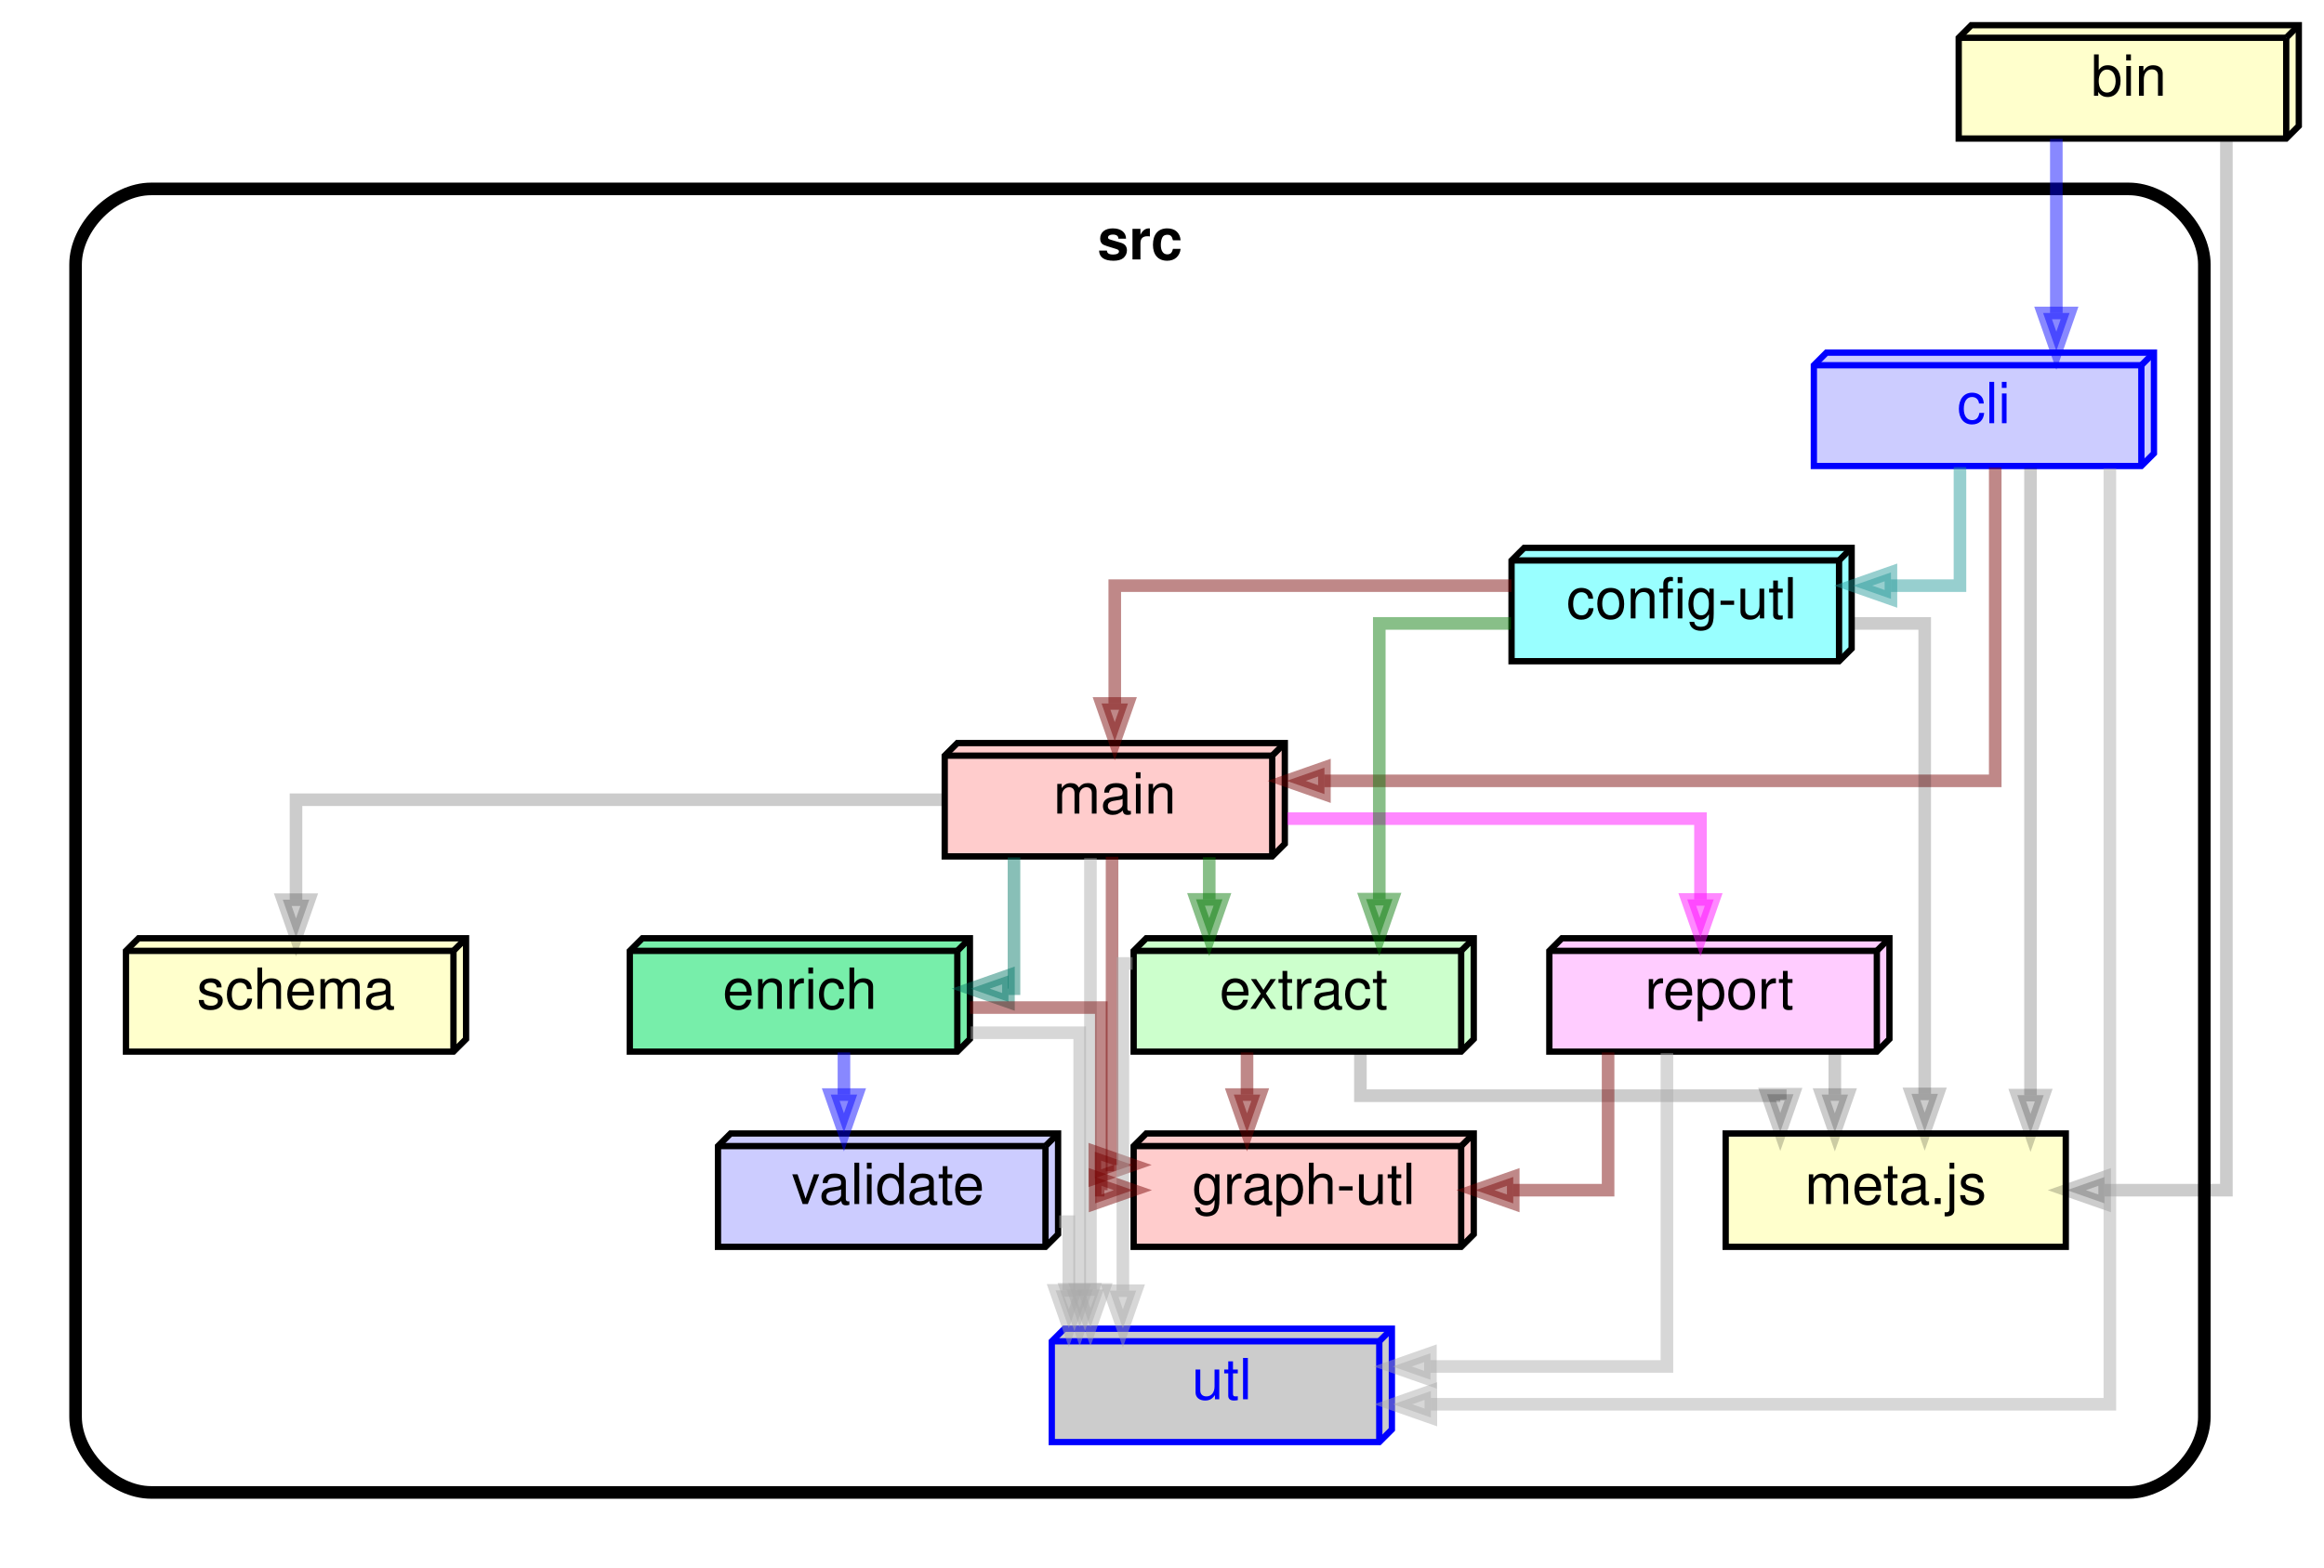
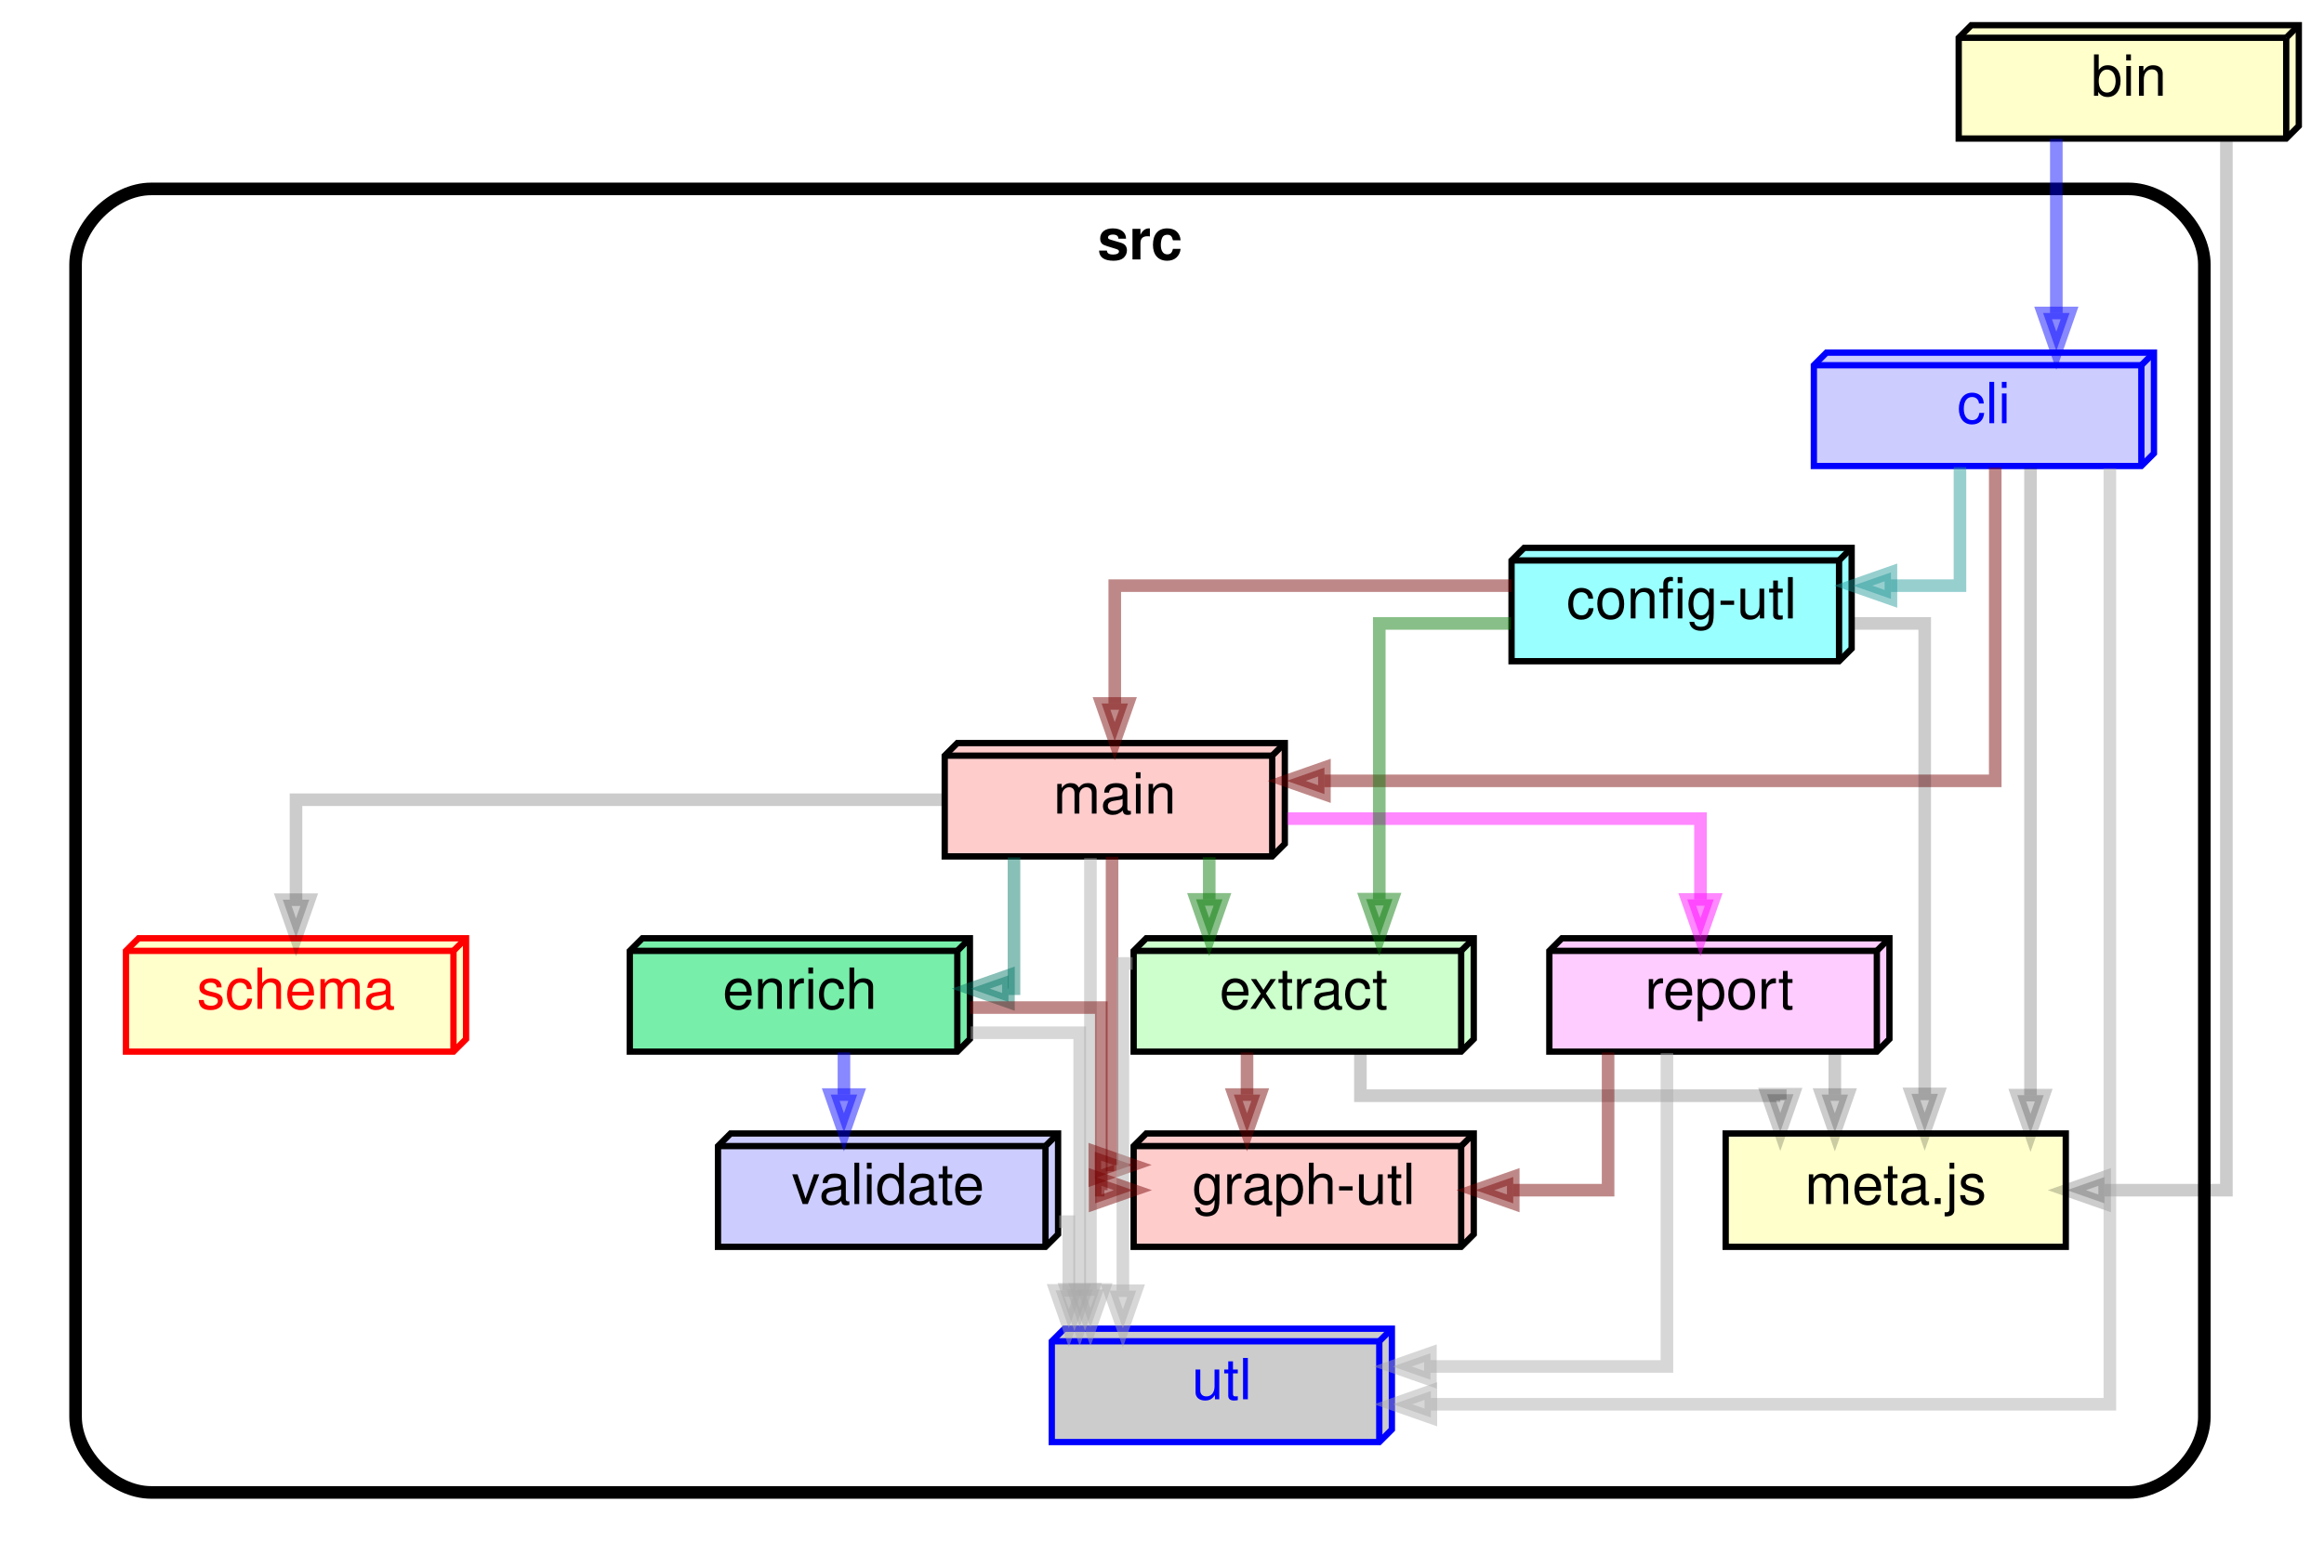
<svg xmlns="http://www.w3.org/2000/svg" xmlns:xlink="http://www.w3.org/1999/xlink" width="369pt" height="249pt" viewBox="0.00 0.00 369.00 249.00">
  <g id="graph0" class="graph" transform="scale(1 1) rotate(0) translate(4 245)">
    <polygon fill="white" stroke="transparent" points="-4,4 -4,-245 365,-245 365,4 -4,4" />
    <g id="clust1" class="cluster">
      <path fill="#ffffff" stroke="black" stroke-width="2" d="M20,-8C20,-8 334,-8 334,-8 340,-8 346,-14 346,-20 346,-20 346,-203 346,-203 346,-209 340,-215 334,-215 334,-215 20,-215 20,-215 14,-215 8,-209 8,-203 8,-203 8,-20 8,-20 8,-14 14,-8 20,-8" />
      <text text-anchor="middle" x="177" y="-203.8" font-family="Helvetica,sans-Serif" font-weight="bold" font-size="9.00">src</text>
    </g>
    <g id="node1" class="node">
      <g id="a_node1">
        <a xlink:href="https://github.com/sverweij/dependency-cruiser/blob/develop/bin/" xlink:title="bin">
          <polygon fill="#ffffcc" stroke="black" points="361,-241 309,-241 307,-239 307,-223 359,-223 361,-225 361,-241" />
          <polyline fill="none" stroke="black" points="359,-239 307,-239 " />
          <polyline fill="none" stroke="black" points="359,-239 359,-223 " />
          <polyline fill="none" stroke="black" points="359,-239 361,-241 " />
          <text text-anchor="middle" x="334" y="-229.8" font-family="Helvetica,sans-Serif" font-size="9.00">bin</text>
        </a>
      </g>
    </g>
    <g id="node2" class="node">
      <g id="a_node2">
        <a xlink:href="https://github.com/sverweij/dependency-cruiser/blob/develop/src/cli" xlink:title="not-reachable-from-folder-index">
          <polygon fill="#ccccff" stroke="blue" points="338,-189 286,-189 284,-187 284,-171 336,-171 338,-173 338,-189" />
          <polyline fill="none" stroke="blue" points="336,-187 284,-187 " />
          <polyline fill="none" stroke="blue" points="336,-187 336,-171 " />
          <polyline fill="none" stroke="blue" points="336,-187 338,-189 " />
          <text text-anchor="middle" x="311" y="-177.8" font-family="Helvetica,sans-Serif" font-size="9.00" fill="blue">cli</text>
        </a>
      </g>
    </g>
    <g id="edge1" class="edge">
      <path fill="none" stroke="#0000ff" stroke-width="2" stroke-opacity="0.467" d="M322.5,-222.94C322.5,-222.94 322.5,-195.3 322.5,-195.3" />
      <polygon fill="#0000ff" fill-opacity="0.467" stroke="#0000ff" stroke-width="2" stroke-opacity="0.467" points="324.6,-195.3 322.5,-189.3 320.4,-195.3 324.6,-195.3" />
    </g>
    <g id="node3" class="node">
      <g id="a_node3">
        <a xlink:href="https://github.com/sverweij/dependency-cruiser/blob/develop/src/meta.js" xlink:title="meta.js">
          <polygon fill="#ffffcc" stroke="black" points="324,-65 270,-65 270,-47 324,-47 324,-65" />
          <text text-anchor="middle" x="297" y="-53.8" font-family="Helvetica,sans-Serif" font-size="9.00">meta.js</text>
        </a>
      </g>
    </g>
    <g id="edge2" class="edge">
      <path fill="none" stroke="#000000" stroke-width="2" stroke-opacity="0.2" d="M349.5,-222.54C349.5,-185.98 349.5,-56 349.5,-56 349.5,-56 330.17,-56 330.17,-56" />
      <polygon fill="#000000" fill-opacity="0.2" stroke="#000000" stroke-width="2" stroke-opacity="0.2" points="330.17,-53.9 324.17,-56 330.17,-58.1 330.17,-53.9" />
    </g>
    <g id="edge5" class="edge">
      <path fill="none" stroke="#000000" stroke-width="2" stroke-opacity="0.2" d="M318.4,-170.68C318.4,-170.68 318.4,-71.09 318.4,-71.09" />
      <polygon fill="#000000" fill-opacity="0.2" stroke="#000000" stroke-width="2" stroke-opacity="0.2" points="320.5,-71.09 318.4,-65.09 316.3,-71.09 320.5,-71.09" />
    </g>
    <g id="node4" class="node">
      <g id="a_node4">
        <a xlink:href="https://github.com/sverweij/dependency-cruiser/blob/develop/src/main" xlink:title="main">
          <polygon fill="#ffcccc" stroke="black" points="200,-127 148,-127 146,-125 146,-109 198,-109 200,-111 200,-127" />
          <polyline fill="none" stroke="black" points="198,-125 146,-125 " />
          <polyline fill="none" stroke="black" points="198,-125 198,-109 " />
          <polyline fill="none" stroke="black" points="198,-125 200,-127 " />
          <text text-anchor="middle" x="173" y="-115.8" font-family="Helvetica,sans-Serif" font-size="9.00">main</text>
        </a>
      </g>
    </g>
    <g id="edge3" class="edge">
      <path fill="none" stroke="#770000" stroke-width="2" stroke-opacity="0.467" d="M312.8,-170.78C312.8,-154.19 312.8,-121 312.8,-121 312.8,-121 206.29,-121 206.29,-121" />
      <polygon fill="#770000" fill-opacity="0.467" stroke="#770000" stroke-width="2" stroke-opacity="0.467" points="206.29,-118.9 200.29,-121 206.29,-123.1 206.29,-118.9" />
    </g>
    <g id="node5" class="node">
      <g id="a_node5">
        <a xlink:href="https://github.com/sverweij/dependency-cruiser/blob/develop/src/config-utl" xlink:title="config-utl">
          <polygon fill="#99ffff" stroke="black" points="290,-158 238,-158 236,-156 236,-140 288,-140 290,-142 290,-158" />
          <polyline fill="none" stroke="black" points="288,-156 236,-156 " />
          <polyline fill="none" stroke="black" points="288,-156 288,-140 " />
          <polyline fill="none" stroke="black" points="288,-156 290,-158 " />
          <text text-anchor="middle" x="263" y="-146.8" font-family="Helvetica,sans-Serif" font-size="9.00">config-utl</text>
        </a>
      </g>
    </g>
    <g id="edge4" class="edge">
      <path fill="none" stroke="#229999" stroke-width="2" stroke-opacity="0.467" d="M307.2,-170.83C307.2,-162.67 307.2,-152 307.2,-152 307.2,-152 296.24,-152 296.24,-152" />
      <polygon fill="#229999" fill-opacity="0.467" stroke="#229999" stroke-width="2" stroke-opacity="0.467" points="296.24,-149.9 290.24,-152 296.24,-154.1 296.24,-149.9" />
    </g>
    <g id="node6" class="node">
      <g id="a_node6">
        <a xlink:href="https://github.com/sverweij/dependency-cruiser/blob/develop/src/utl" xlink:title="utl-module-not-shared-enough">
          <polygon fill="#cccccc" stroke="blue" points="217,-34 165,-34 163,-32 163,-16 215,-16 217,-18 217,-34" />
          <polyline fill="none" stroke="blue" points="215,-32 163,-32 " />
          <polyline fill="none" stroke="blue" points="215,-32 215,-16 " />
          <polyline fill="none" stroke="blue" points="215,-32 217,-34 " />
          <text text-anchor="middle" x="190" y="-22.8" font-family="Helvetica,sans-Serif" font-size="9.00" fill="blue">utl</text>
        </a>
      </g>
    </g>
    <g id="edge6" class="edge">
      <path fill="none" stroke="#aaaaaa" stroke-width="2" stroke-opacity="0.467" d="M331,-170.59C331,-136.58 331,-22 331,-22 331,-22 223.19,-22 223.19,-22" />
      <polygon fill="#aaaaaa" fill-opacity="0.467" stroke="#aaaaaa" stroke-width="2" stroke-opacity="0.467" points="223.19,-19.9 217.19,-22 223.19,-24.1 223.19,-19.9" />
    </g>
    <g id="edge19" class="edge">
      <path fill="none" stroke="#aaaaaa" stroke-width="2" stroke-opacity="0.467" d="M169.14,-108.74C169.14,-108.74 169.14,-40.22 169.14,-40.22" />
      <polygon fill="#aaaaaa" fill-opacity="0.467" stroke="#aaaaaa" stroke-width="2" stroke-opacity="0.467" points="171.24,-40.22 169.14,-34.22 167.04,-40.22 171.24,-40.22" />
    </g>
    <g id="node7" class="node">
      <g id="a_node7">
        <a xlink:href="https://github.com/sverweij/dependency-cruiser/blob/develop/src/extract" xlink:title="extract">
          <polygon fill="#ccffcc" stroke="black" points="230,-96 178,-96 176,-94 176,-78 228,-78 230,-80 230,-96" />
          <polyline fill="none" stroke="black" points="228,-94 176,-94 " />
          <polyline fill="none" stroke="black" points="228,-94 228,-78 " />
          <polyline fill="none" stroke="black" points="228,-94 230,-96 " />
          <text text-anchor="middle" x="203" y="-84.8" font-family="Helvetica,sans-Serif" font-size="9.00">extract</text>
        </a>
      </g>
    </g>
    <g id="edge17" class="edge">
      <path fill="none" stroke="#007700" stroke-width="2" stroke-opacity="0.467" d="M188,-108.87C188,-108.87 188,-102.18 188,-102.18" />
      <polygon fill="#007700" fill-opacity="0.467" stroke="#007700" stroke-width="2" stroke-opacity="0.467" points="190.1,-102.18 188,-96.18 185.9,-102.18 190.1,-102.18" />
    </g>
    <g id="node8" class="node">
      <g id="a_node8">
        <a xlink:href="https://github.com/sverweij/dependency-cruiser/blob/develop/src/enrich" xlink:title="enrich">
          <polygon fill="#77eeaa" stroke="black" points="150,-96 98,-96 96,-94 96,-78 148,-78 150,-80 150,-96" />
          <polyline fill="none" stroke="black" points="148,-94 96,-94 " />
          <polyline fill="none" stroke="black" points="148,-94 148,-78 " />
          <polyline fill="none" stroke="black" points="148,-94 150,-96 " />
          <text text-anchor="middle" x="123" y="-84.8" font-family="Helvetica,sans-Serif" font-size="9.00">enrich</text>
        </a>
      </g>
    </g>
    <g id="edge16" class="edge">
      <path fill="none" stroke="#007766" stroke-width="2" stroke-opacity="0.467" d="M157,-108.84C157,-100.01 157,-88 157,-88 157,-88 156.12,-88 156.12,-88" />
      <polygon fill="#007766" fill-opacity="0.467" stroke="#007766" stroke-width="2" stroke-opacity="0.467" points="156.12,-85.9 150.12,-88 156.12,-90.1 156.12,-85.9" />
    </g>
    <g id="node9" class="node">
      <g id="a_node9">
        <a xlink:href="https://github.com/sverweij/dependency-cruiser/blob/develop/src/graph-utl" xlink:title="graph-utl">
          <polygon fill="#ffcccc" stroke="black" points="230,-65 178,-65 176,-63 176,-47 228,-47 230,-49 230,-65" />
          <polyline fill="none" stroke="black" points="228,-63 176,-63 " />
          <polyline fill="none" stroke="black" points="228,-63 228,-47 " />
          <polyline fill="none" stroke="black" points="228,-63 230,-65 " />
          <text text-anchor="middle" x="203" y="-53.8" font-family="Helvetica,sans-Serif" font-size="9.00">graph-utl</text>
        </a>
      </g>
    </g>
    <g id="edge21" class="edge">
      <path fill="none" stroke="#770000" stroke-width="2" stroke-opacity="0.467" d="M172.57,-108.94C172.57,-92.62 172.57,-60 172.57,-60 172.57,-60 172.9,-60 172.9,-60" />
      <polygon fill="#770000" fill-opacity="0.467" stroke="#770000" stroke-width="2" stroke-opacity="0.467" points="169.83,-62.1 175.83,-60 169.83,-57.9 169.83,-62.1" />
    </g>
    <g id="node11" class="node">
      <g id="a_node11">
-         <a xlink:href="https://github.com/sverweij/dependency-cruiser/blob/develop/src/schema" xlink:title="schema">
-           <polygon fill="#ffffcc" stroke="black" points="70,-96 18,-96 16,-94 16,-78 68,-78 70,-80 70,-96" />
-           <polyline fill="none" stroke="black" points="68,-94 16,-94 " />
-           <polyline fill="none" stroke="black" points="68,-94 68,-78 " />
-           <polyline fill="none" stroke="black" points="68,-94 70,-96 " />
-           <text text-anchor="middle" x="43" y="-84.8" font-family="Helvetica,sans-Serif" font-size="9.00">schema</text>
+         <a xlink:href="https://github.com/sverweij/dependency-cruiser/blob/develop/src/schema" xlink:title="not-unreachable-from-cli">
+           <polygon fill="#ffffcc" stroke="red" points="70,-96 18,-96 16,-94 16,-78 68,-78 70,-80 70,-96" />
+           <polyline fill="none" stroke="red" points="68,-94 16,-94 " />
+           <polyline fill="none" stroke="red" points="68,-94 68,-78 " />
+           <polyline fill="none" stroke="red" points="68,-94 70,-96 " />
+           <text text-anchor="middle" x="43" y="-84.8" font-family="Helvetica,sans-Serif" font-size="9.00" fill="red">schema</text>
        </a>
      </g>
    </g>
    <g id="edge18" class="edge">
      <path fill="none" stroke="#000000" stroke-width="2" stroke-opacity="0.2" d="M145.75,-118C107.63,-118 43,-118 43,-118 43,-118 43,-102.13 43,-102.13" />
      <polygon fill="#000000" fill-opacity="0.2" stroke="#000000" stroke-width="2" stroke-opacity="0.2" points="45.1,-102.13 43,-96.13 40.9,-102.13 45.1,-102.13" />
    </g>
    <g id="node12" class="node">
      <g id="a_node12">
        <a xlink:href="https://github.com/sverweij/dependency-cruiser/blob/develop/src/report" xlink:title="report">
          <polygon fill="#ffccff" stroke="black" points="296,-96 244,-96 242,-94 242,-78 294,-78 296,-80 296,-96" />
          <polyline fill="none" stroke="black" points="294,-94 242,-94 " />
          <polyline fill="none" stroke="black" points="294,-94 294,-78 " />
          <polyline fill="none" stroke="black" points="294,-94 296,-96 " />
          <text text-anchor="middle" x="269" y="-84.8" font-family="Helvetica,sans-Serif" font-size="9.00">report</text>
        </a>
      </g>
    </g>
    <g id="edge20" class="edge">
      <path fill="none" stroke="#ff00ff" stroke-width="2" stroke-opacity="0.467" d="M200.4,-115C227.83,-115 266,-115 266,-115 266,-115 266,-102.17 266,-102.17" />
      <polygon fill="#ff00ff" fill-opacity="0.467" stroke="#ff00ff" stroke-width="2" stroke-opacity="0.467" points="268.1,-102.17 266,-96.17 263.9,-102.17 268.1,-102.17" />
    </g>
    <g id="edge9" class="edge">
      <path fill="none" stroke="#000000" stroke-width="2" stroke-opacity="0.2" d="M290.23,-146C296.61,-146 301.6,-146 301.6,-146 301.6,-146 301.6,-71.29 301.6,-71.29" />
      <polygon fill="#000000" fill-opacity="0.2" stroke="#000000" stroke-width="2" stroke-opacity="0.2" points="303.7,-71.29 301.6,-65.29 299.5,-71.29 303.7,-71.29" />
    </g>
    <g id="edge8" class="edge">
      <path fill="none" stroke="#770000" stroke-width="2" stroke-opacity="0.467" d="M236,-152C209.49,-152 173,-152 173,-152 173,-152 173,-133.29 173,-133.29" />
      <polygon fill="#770000" fill-opacity="0.467" stroke="#770000" stroke-width="2" stroke-opacity="0.467" points="175.1,-133.29 173,-127.29 170.9,-133.29 175.1,-133.29" />
    </g>
    <g id="edge7" class="edge">
      <path fill="none" stroke="#007700" stroke-width="2" stroke-opacity="0.467" d="M235.91,-146C225.03,-146 215,-146 215,-146 215,-146 215,-102.22 215,-102.22" />
      <polygon fill="#007700" fill-opacity="0.467" stroke="#007700" stroke-width="2" stroke-opacity="0.467" points="217.1,-102.22 215,-96.22 212.9,-102.22 217.1,-102.22" />
    </g>
    <g id="edge14" class="edge">
      <path fill="none" stroke="#000000" stroke-width="2" stroke-opacity="0.2" d="M212,-77.88C212,-74.29 212,-71 212,-71 212,-71 278.67,-71 278.67,-71 278.67,-71 278.67,-70.42 278.67,-70.42" />
      <polygon fill="#000000" fill-opacity="0.2" stroke="#000000" stroke-width="2" stroke-opacity="0.2" points="280.77,-71.24 278.67,-65.24 276.57,-71.24 280.77,-71.24" />
    </g>
    <g id="edge13" class="edge">
      <path fill="none" stroke="#aaaaaa" stroke-width="2" stroke-opacity="0.467" d="M175.83,-92C174.85,-92 174.29,-92 174.29,-92 174.29,-92 174.29,-40.04 174.29,-40.04" />
      <polygon fill="#aaaaaa" fill-opacity="0.467" stroke="#aaaaaa" stroke-width="2" stroke-opacity="0.467" points="176.39,-40.04 174.29,-34.04 172.19,-40.04 176.39,-40.04" />
    </g>
    <g id="edge15" class="edge">
      <path fill="none" stroke="#770000" stroke-width="2" stroke-opacity="0.467" d="M194,-77.87C194,-77.87 194,-71.18 194,-71.18" />
      <polygon fill="#770000" fill-opacity="0.467" stroke="#770000" stroke-width="2" stroke-opacity="0.467" points="196.1,-71.18 194,-65.18 191.9,-71.18 196.1,-71.18" />
    </g>
    <g id="edge11" class="edge">
      <path fill="none" stroke="#aaaaaa" stroke-width="2" stroke-opacity="0.467" d="M150.12,-81C159.37,-81 167.43,-81 167.43,-81 167.43,-81 167.43,-40.25 167.43,-40.25" />
      <polygon fill="#aaaaaa" fill-opacity="0.467" stroke="#aaaaaa" stroke-width="2" stroke-opacity="0.467" points="169.53,-40.25 167.43,-34.25 165.33,-40.25 169.53,-40.25" />
    </g>
    <g id="edge10" class="edge">
      <path fill="none" stroke="#770000" stroke-width="2" stroke-opacity="0.467" d="M150.01,-85C160.86,-85 170.86,-85 170.86,-85 170.86,-85 170.86,-56 170.86,-56 170.86,-56 171.36,-56 171.36,-56" />
      <polygon fill="#770000" fill-opacity="0.467" stroke="#770000" stroke-width="2" stroke-opacity="0.467" points="169.88,-58.1 175.88,-56 169.88,-53.9 169.88,-58.1" />
    </g>
    <g id="node10" class="node">
      <g id="a_node10">
        <a xlink:href="https://github.com/sverweij/dependency-cruiser/blob/develop/src/validate" xlink:title="validate">
          <polygon fill="#ccccff" stroke="black" points="164,-65 112,-65 110,-63 110,-47 162,-47 164,-49 164,-65" />
          <polyline fill="none" stroke="black" points="162,-63 110,-63 " />
          <polyline fill="none" stroke="black" points="162,-63 162,-47 " />
          <polyline fill="none" stroke="black" points="162,-63 164,-65 " />
          <text text-anchor="middle" x="137" y="-53.8" font-family="Helvetica,sans-Serif" font-size="9.00">validate</text>
        </a>
      </g>
    </g>
    <g id="edge12" class="edge">
      <path fill="none" stroke="#0000ff" stroke-width="2" stroke-opacity="0.467" d="M130,-77.87C130,-77.87 130,-71.18 130,-71.18" />
      <polygon fill="#0000ff" fill-opacity="0.467" stroke="#0000ff" stroke-width="2" stroke-opacity="0.467" points="132.1,-71.18 130,-65.18 127.9,-71.18 132.1,-71.18" />
    </g>
    <g id="edge25" class="edge">
      <path fill="none" stroke="#aaaaaa" stroke-width="2" stroke-opacity="0.467" d="M164.17,-51C165.15,-51 165.71,-51 165.71,-51 165.71,-51 165.71,-40.09 165.71,-40.09" />
      <polygon fill="#aaaaaa" fill-opacity="0.467" stroke="#aaaaaa" stroke-width="2" stroke-opacity="0.467" points="167.81,-40.09 165.71,-34.09 163.61,-40.09 167.81,-40.09" />
    </g>
    <g id="edge24" class="edge">
      <path fill="none" stroke="#000000" stroke-width="2" stroke-opacity="0.2" d="M287.33,-77.87C287.33,-77.87 287.33,-71.18 287.33,-71.18" />
      <polygon fill="#000000" fill-opacity="0.2" stroke="#000000" stroke-width="2" stroke-opacity="0.2" points="289.43,-71.18 287.33,-65.18 285.23,-71.18 289.43,-71.18" />
    </g>
    <g id="edge23" class="edge">
      <path fill="none" stroke="#aaaaaa" stroke-width="2" stroke-opacity="0.467" d="M260.67,-77.78C260.67,-61.19 260.67,-28 260.67,-28 260.67,-28 223.12,-28 223.12,-28" />
      <polygon fill="#aaaaaa" fill-opacity="0.467" stroke="#aaaaaa" stroke-width="2" stroke-opacity="0.467" points="223.12,-25.9 217.12,-28 223.12,-30.1 223.12,-25.9" />
    </g>
    <g id="edge22" class="edge">
      <path fill="none" stroke="#770000" stroke-width="2" stroke-opacity="0.467" d="M251.33,-77.87C251.33,-68.72 251.33,-56 251.33,-56 251.33,-56 236.27,-56 236.27,-56" />
      <polygon fill="#770000" fill-opacity="0.467" stroke="#770000" stroke-width="2" stroke-opacity="0.467" points="236.27,-53.9 230.27,-56 236.27,-58.1 236.27,-53.9" />
    </g>
  </g>
</svg>
